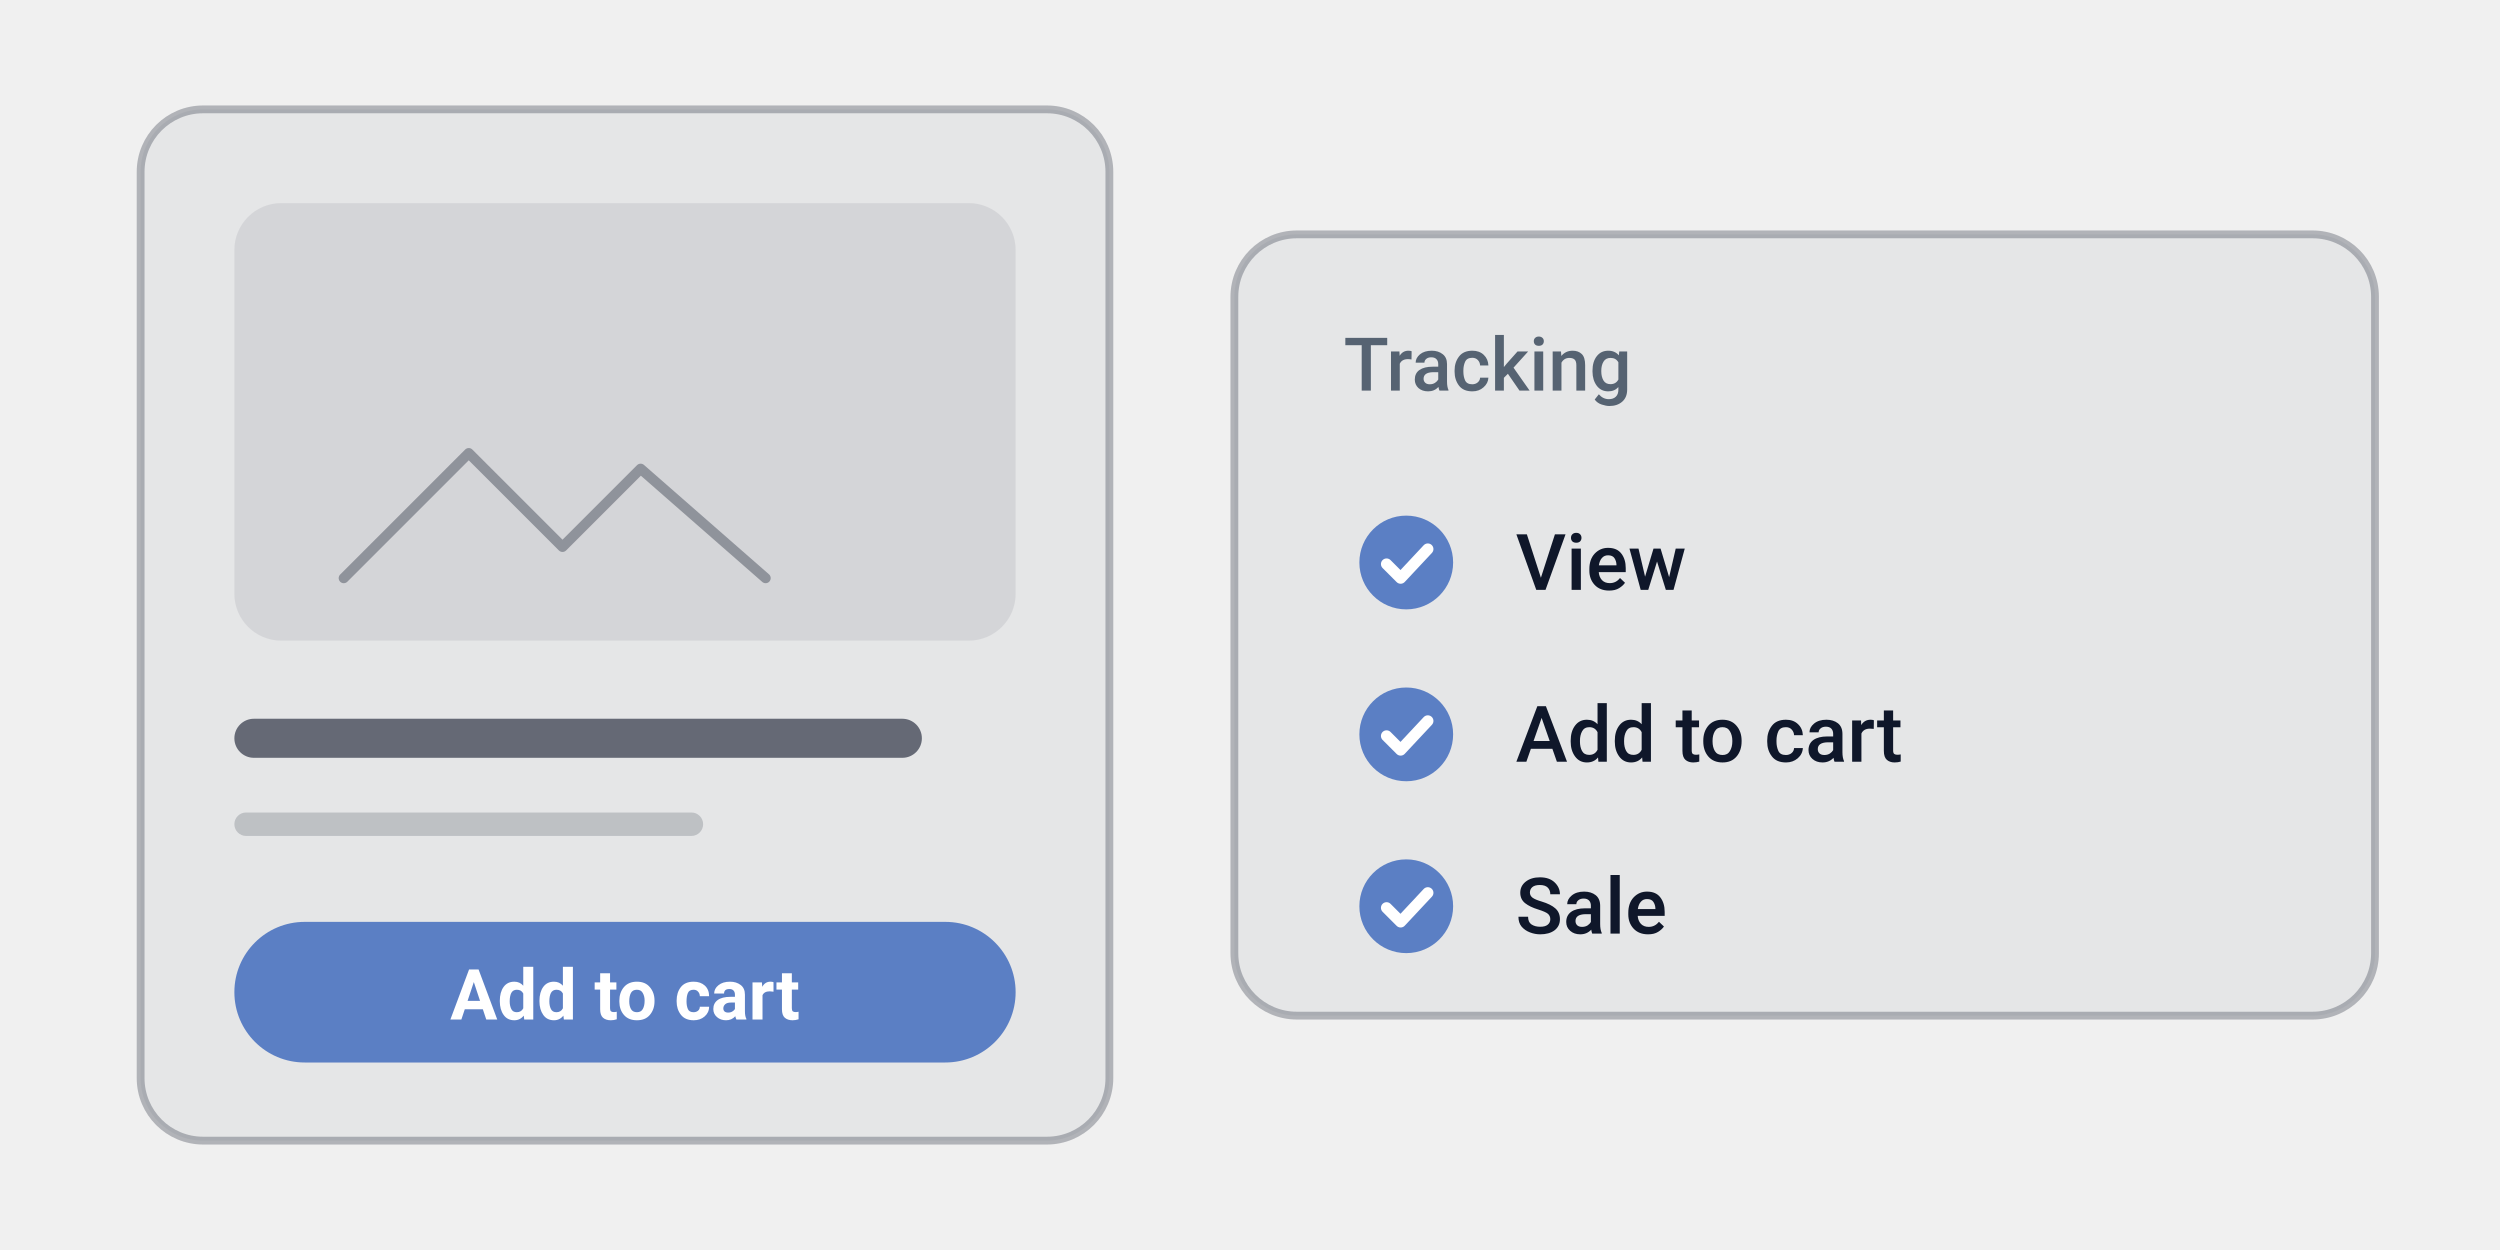
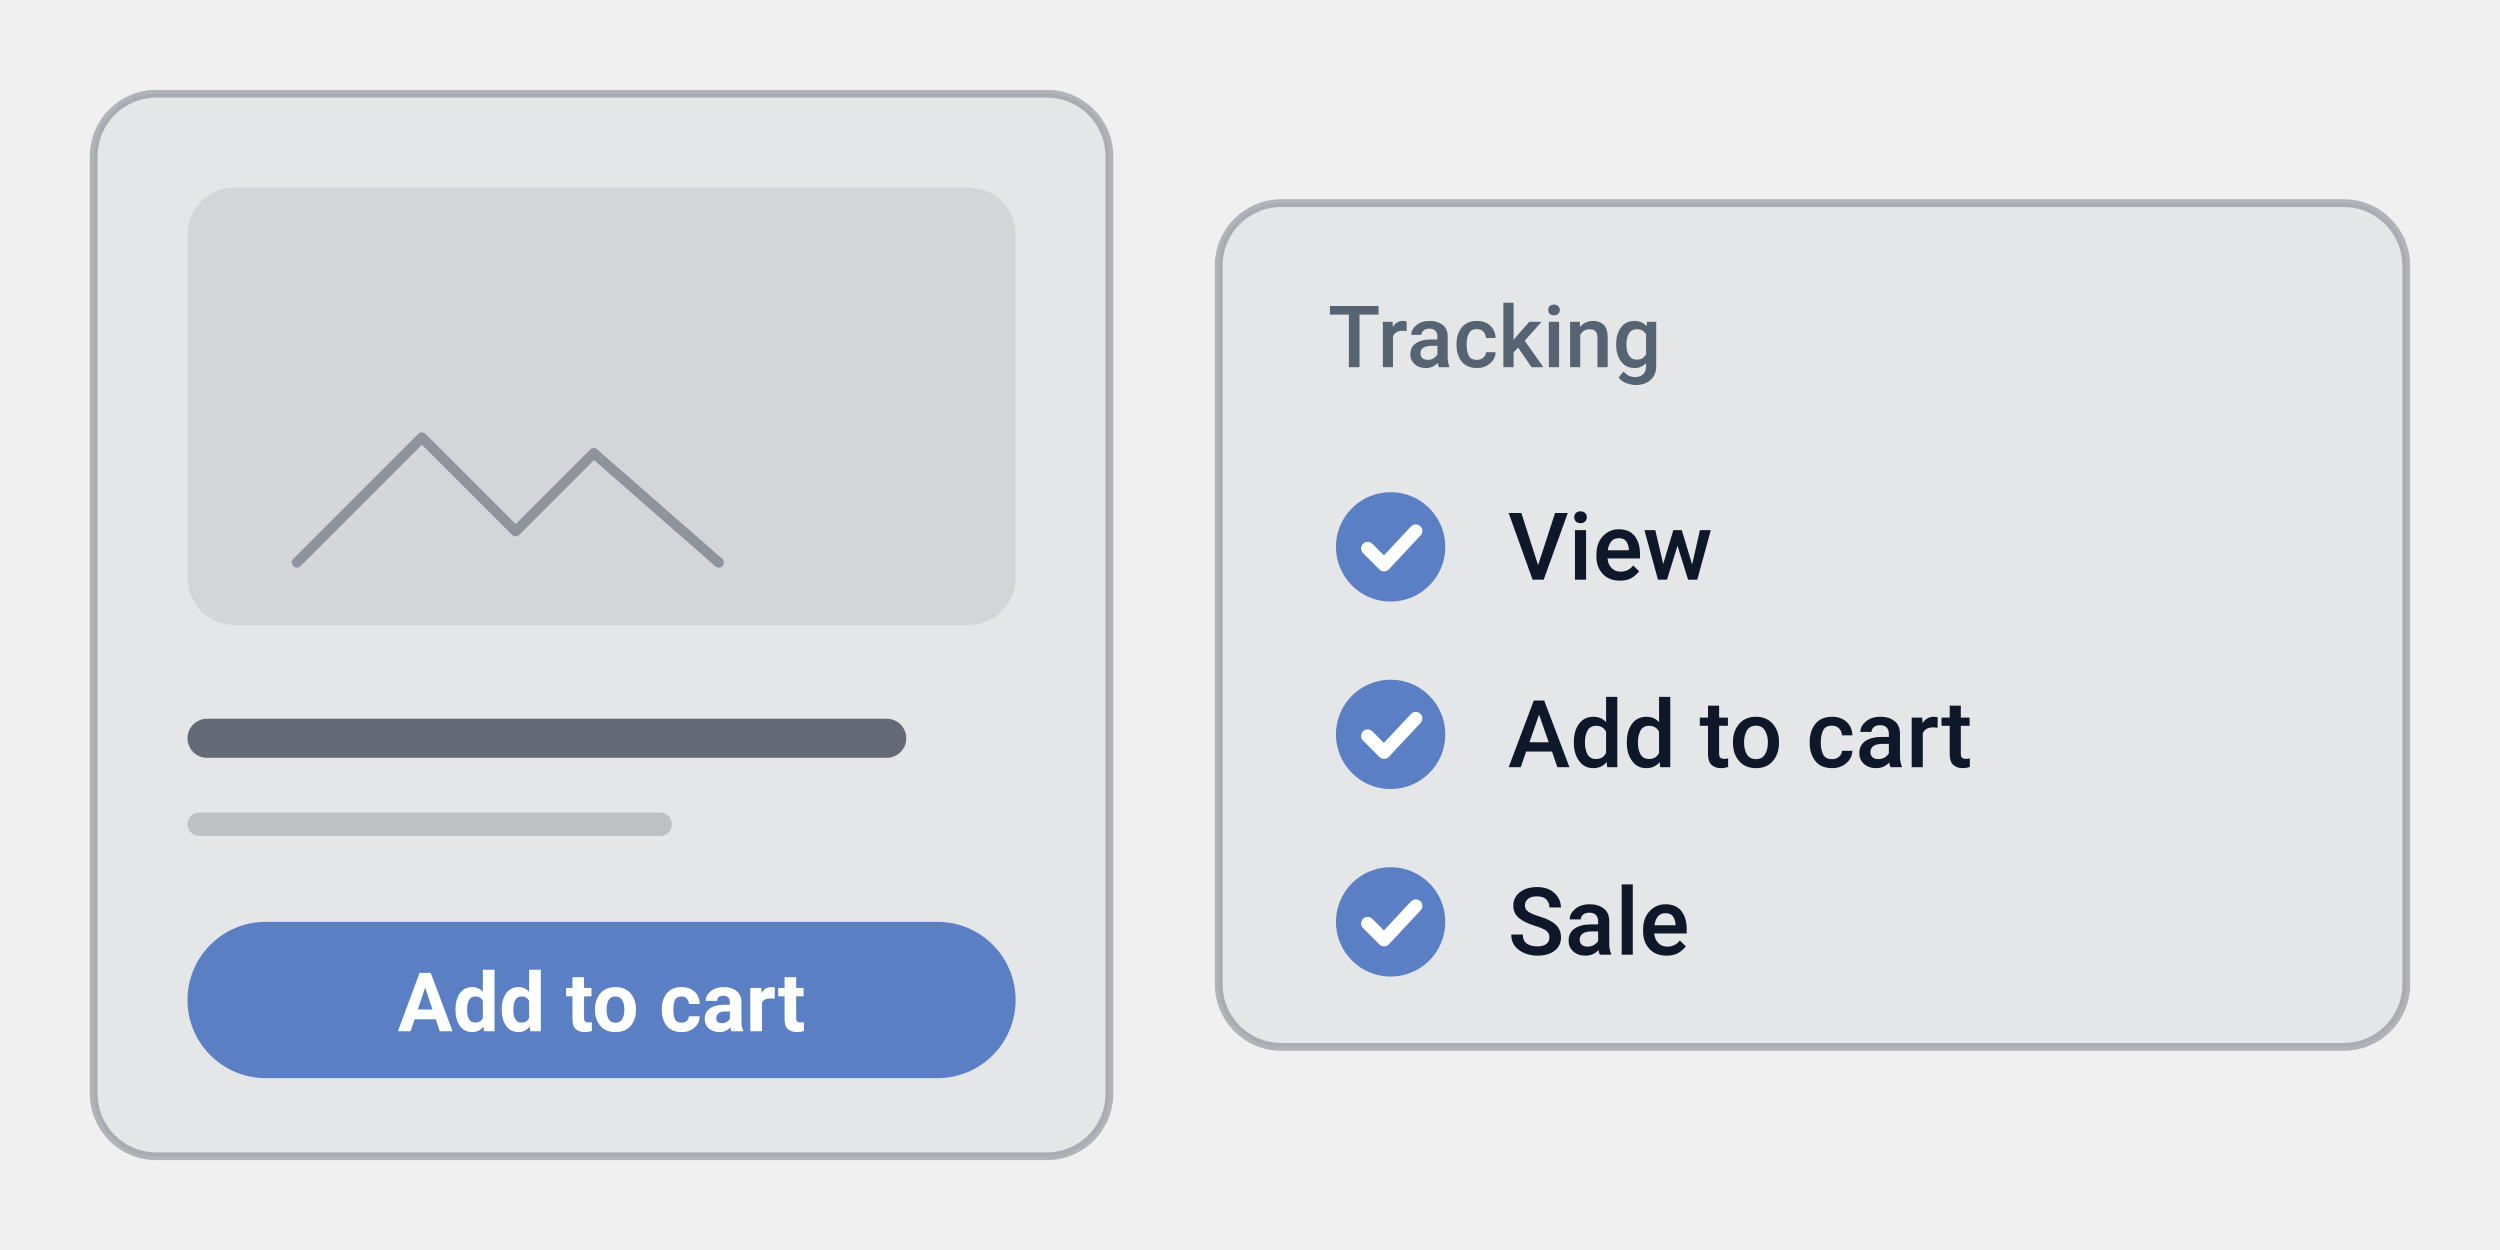
<svg xmlns="http://www.w3.org/2000/svg" width="320" height="160" viewBox="0 0 320 160" fill="none" stroke-linecap="round" stroke-linejoin="round">
-   <rect x="18" y="14" width="124" height="132" rx="8" fill="#0f172a" fill-opacity=".05" stroke="#0f172a" stroke-opacity=".28" />
-   <rect x="30" y="26" width="100" height="56" rx="6" fill="#0f172a" fill-opacity="0.08" />
-   <path d="M44 74 l16 -16 12 12 10 -10 16 14" stroke="#0f172a" stroke-opacity=".35" stroke-width="1.3" />
-   <rect x="30" y="92" width="88" height="5" rx="2.5" fill="#0f172a" fill-opacity="0.6" />
-   <rect x="30" y="104" width="60" height="3" rx="1.5" fill="#0f172a" fill-opacity="0.18" />
-   <rect x="30" y="118" width="100" height="18" rx="9" fill="#5b7fc4" />
-   <text x="80" y="130.5" font-family="ui-sans-serif, system-ui, -apple-system, 'Segoe UI', Roboto, Helvetica, Arial, sans-serif" font-size="9" font-weight="600" fill="#ffffff" text-anchor="middle">Add to cart</text>
-   <rect x="158" y="30" width="146" height="100" rx="8" fill="#0f172a" fill-opacity=".05" stroke="#0f172a" stroke-opacity=".28" />
-   <text x="172" y="50" font-family="ui-sans-serif, system-ui, -apple-system, 'Segoe UI', Roboto, Helvetica, Arial, sans-serif" font-size="9.5" font-weight="500" fill="#566372" text-anchor="start">Tracking</text>
-   <circle cx="180" cy="72" r="6" fill="#5b7fc4" />
-   <path d="M177.48 72.2l1.8 1.8 3.48 -3.72" stroke="#ffffff" stroke-width="1.44" />
-   <text x="194" y="75.5" font-family="ui-sans-serif, system-ui, -apple-system, 'Segoe UI', Roboto, Helvetica, Arial, sans-serif" font-size="10" font-weight="500" fill="#0f172a" text-anchor="start">View</text>
-   <circle cx="180" cy="94" r="6" fill="#5b7fc4" />
-   <path d="M177.48 94.2l1.8 1.8 3.48 -3.72" stroke="#ffffff" stroke-width="1.44" />
-   <text x="194" y="97.5" font-family="ui-sans-serif, system-ui, -apple-system, 'Segoe UI', Roboto, Helvetica, Arial, sans-serif" font-size="10" font-weight="500" fill="#0f172a" text-anchor="start">Add to cart</text>
-   <circle cx="180" cy="116" r="6" fill="#5b7fc4" />
-   <path d="M177.48 116.2l1.8 1.8 3.48 -3.72" stroke="#ffffff" stroke-width="1.44" />
-   <text x="194" y="119.5" font-family="ui-sans-serif, system-ui, -apple-system, 'Segoe UI', Roboto, Helvetica, Arial, sans-serif" font-size="10" font-weight="500" fill="#0f172a" text-anchor="start">Sale</text>
+   <rect x="12" y="12" width="130" height="136" rx="8" fill="#0f172a" fill-opacity=".05" stroke="#0f172a" stroke-opacity=".28" />
+   <rect x="24" y="24" width="106" height="56" rx="6" fill="#0f172a" fill-opacity="0.08" />
+   <path d="M38 72 l16 -16 12 12 10 -10 16 14" stroke="#0f172a" stroke-opacity=".35" stroke-width="1.3" />
+   <rect x="24" y="92" width="92" height="5" rx="2.5" fill="#0f172a" fill-opacity="0.6" />
+   <rect x="24" y="104" width="62" height="3" rx="1.5" fill="#0f172a" fill-opacity="0.18" />
+   <rect x="24" y="118" width="106" height="20" rx="10" fill="#5b7fc4" />
+   <text x="77" y="132" font-family="ui-sans-serif, system-ui, -apple-system, 'Segoe UI', Roboto, Helvetica, Arial, sans-serif" font-size="10.5" font-weight="600" fill="#ffffff" text-anchor="middle">Add to cart</text>
+   <rect x="156" y="26" width="152" height="108" rx="8" fill="#0f172a" fill-opacity=".05" stroke="#0f172a" stroke-opacity=".28" />
+   <text x="170" y="47" font-family="ui-sans-serif, system-ui, -apple-system, 'Segoe UI', Roboto, Helvetica, Arial, sans-serif" font-size="11" font-weight="500" fill="#566372" text-anchor="start">Tracking</text>
+   <circle cx="178" cy="70" r="7" fill="#5b7fc4" />
+   <path d="M175.06 70.2l2.1 2.1 4.06 -4.34" stroke="#ffffff" stroke-width="1.68" />
+   <text x="193" y="74.2" font-family="ui-sans-serif, system-ui, -apple-system, 'Segoe UI', Roboto, Helvetica, Arial, sans-serif" font-size="12" font-weight="500" fill="#0f172a" text-anchor="start">View</text>
+   <circle cx="178" cy="94" r="7" fill="#5b7fc4" />
+   <path d="M175.06 94.2l2.1 2.1 4.06 -4.34" stroke="#ffffff" stroke-width="1.68" />
+   <text x="193" y="98.2" font-family="ui-sans-serif, system-ui, -apple-system, 'Segoe UI', Roboto, Helvetica, Arial, sans-serif" font-size="12" font-weight="500" fill="#0f172a" text-anchor="start">Add to cart</text>
+   <circle cx="178" cy="118" r="7" fill="#5b7fc4" />
+   <path d="M175.06 118.2l2.1 2.1 4.06 -4.34" stroke="#ffffff" stroke-width="1.68" />
+   <text x="193" y="122.2" font-family="ui-sans-serif, system-ui, -apple-system, 'Segoe UI', Roboto, Helvetica, Arial, sans-serif" font-size="12" font-weight="500" fill="#0f172a" text-anchor="start">Sale</text>
</svg>
